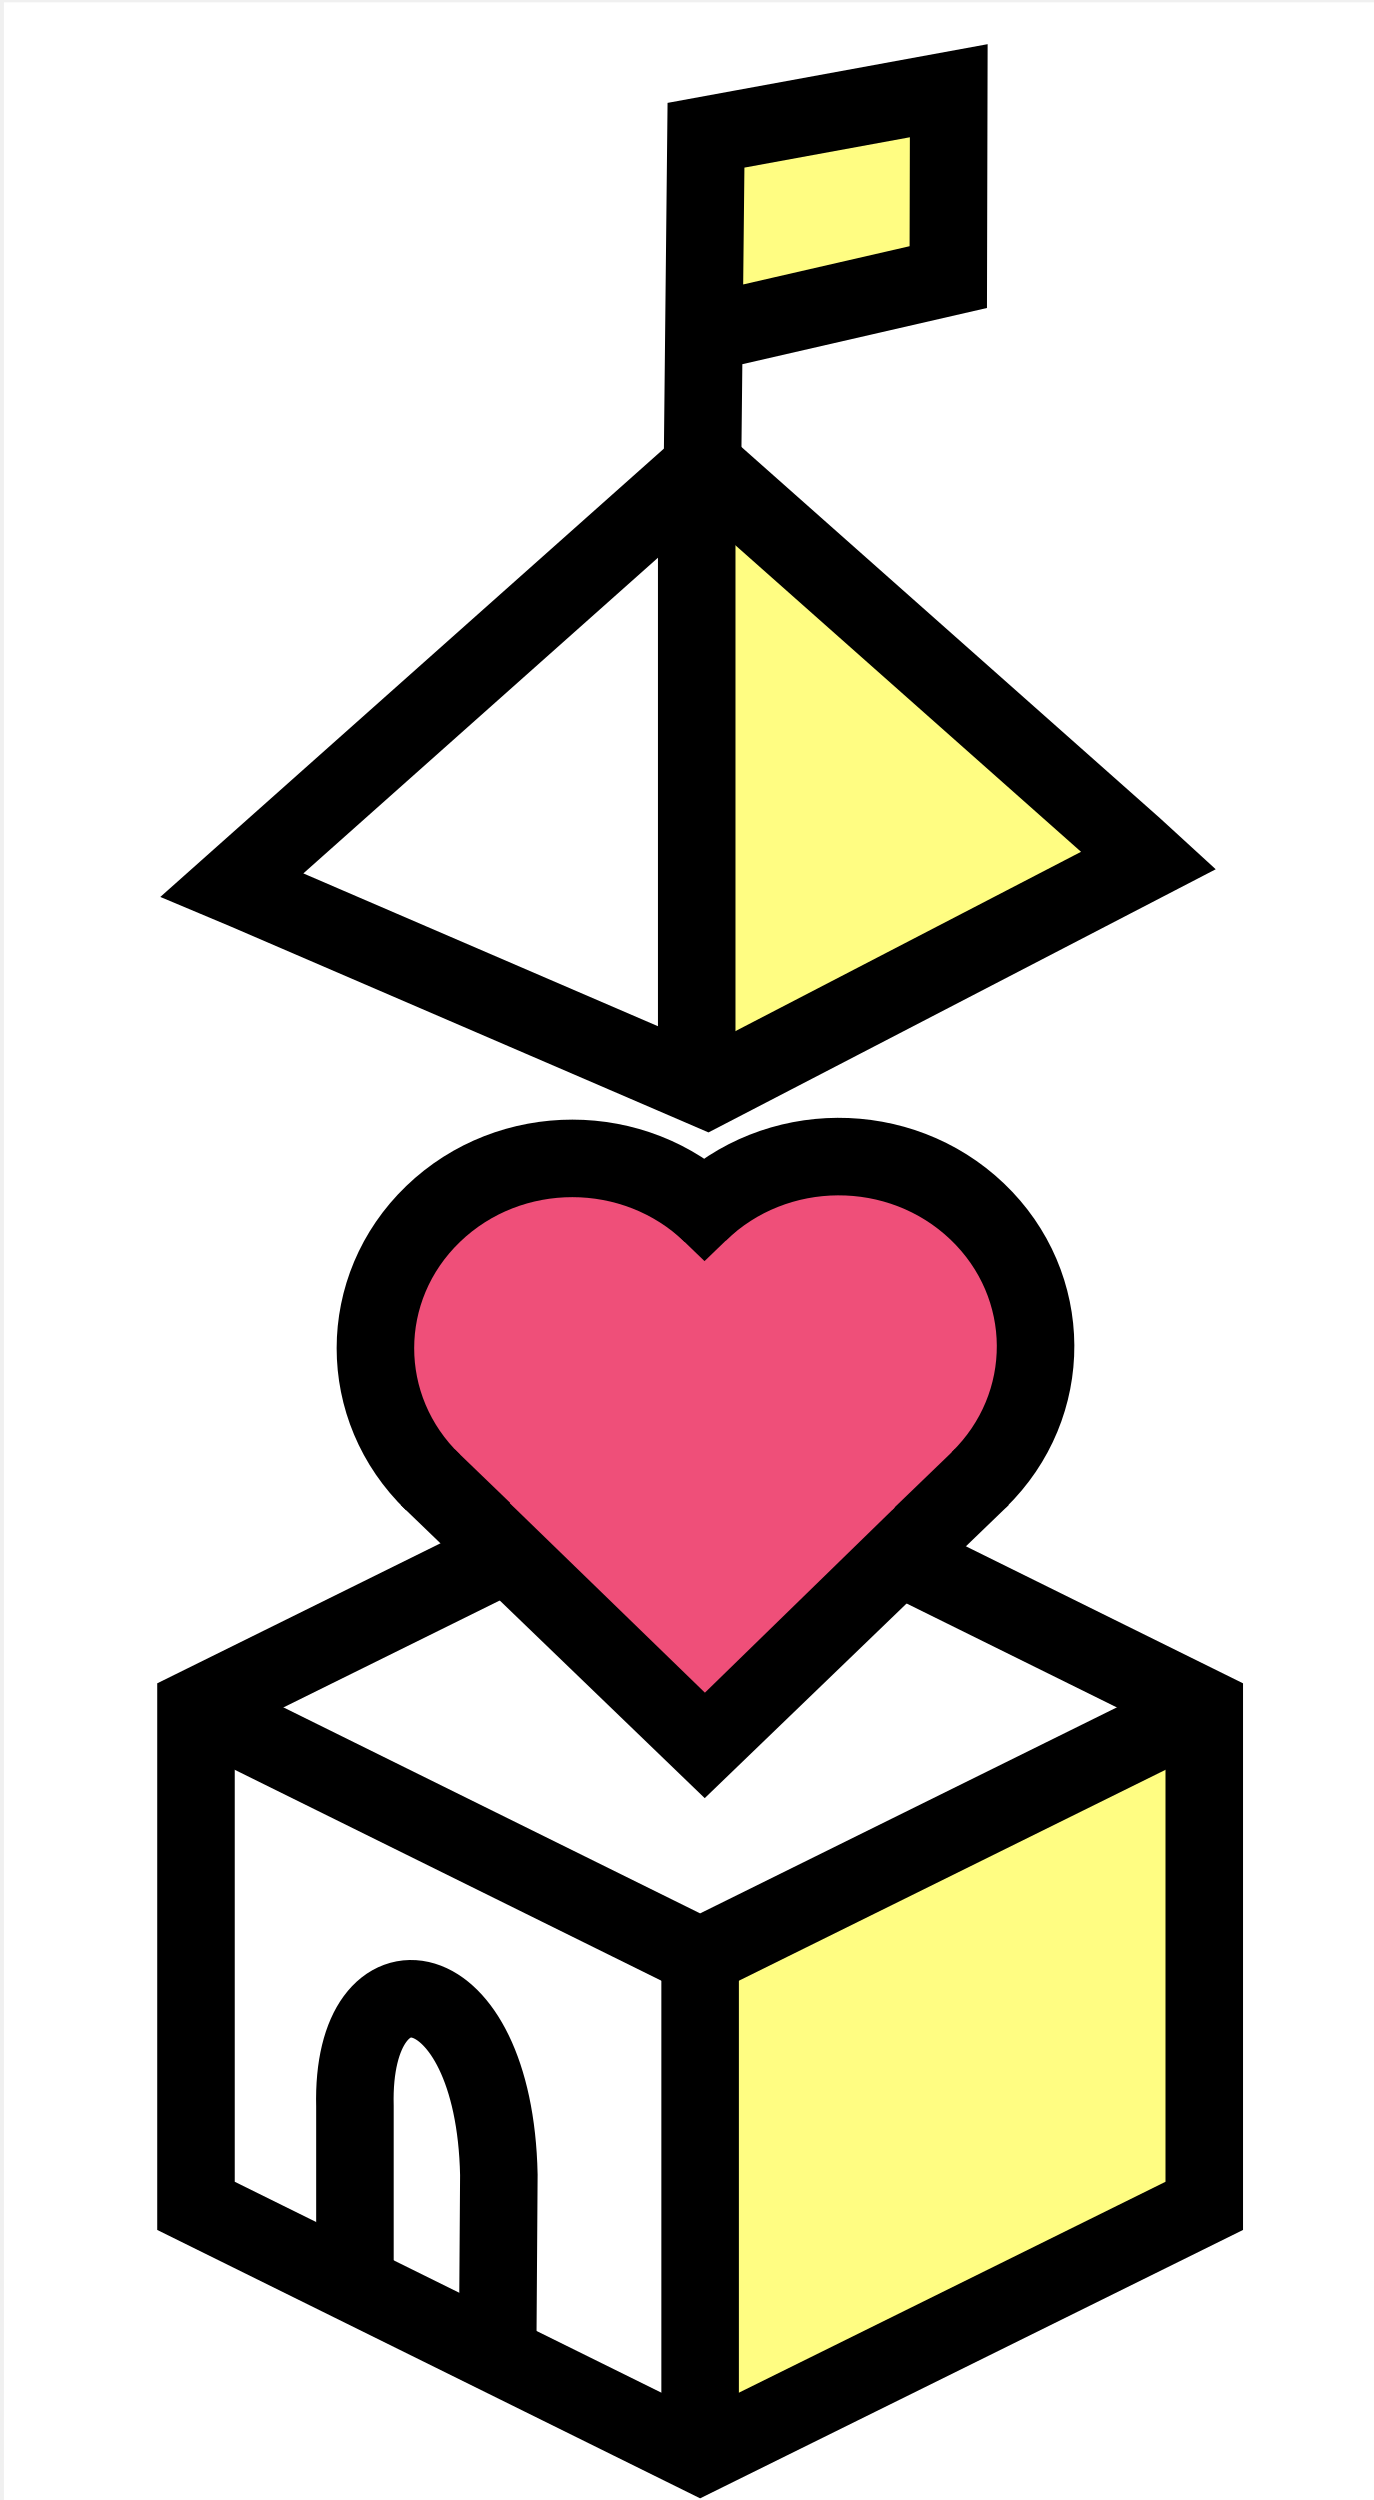
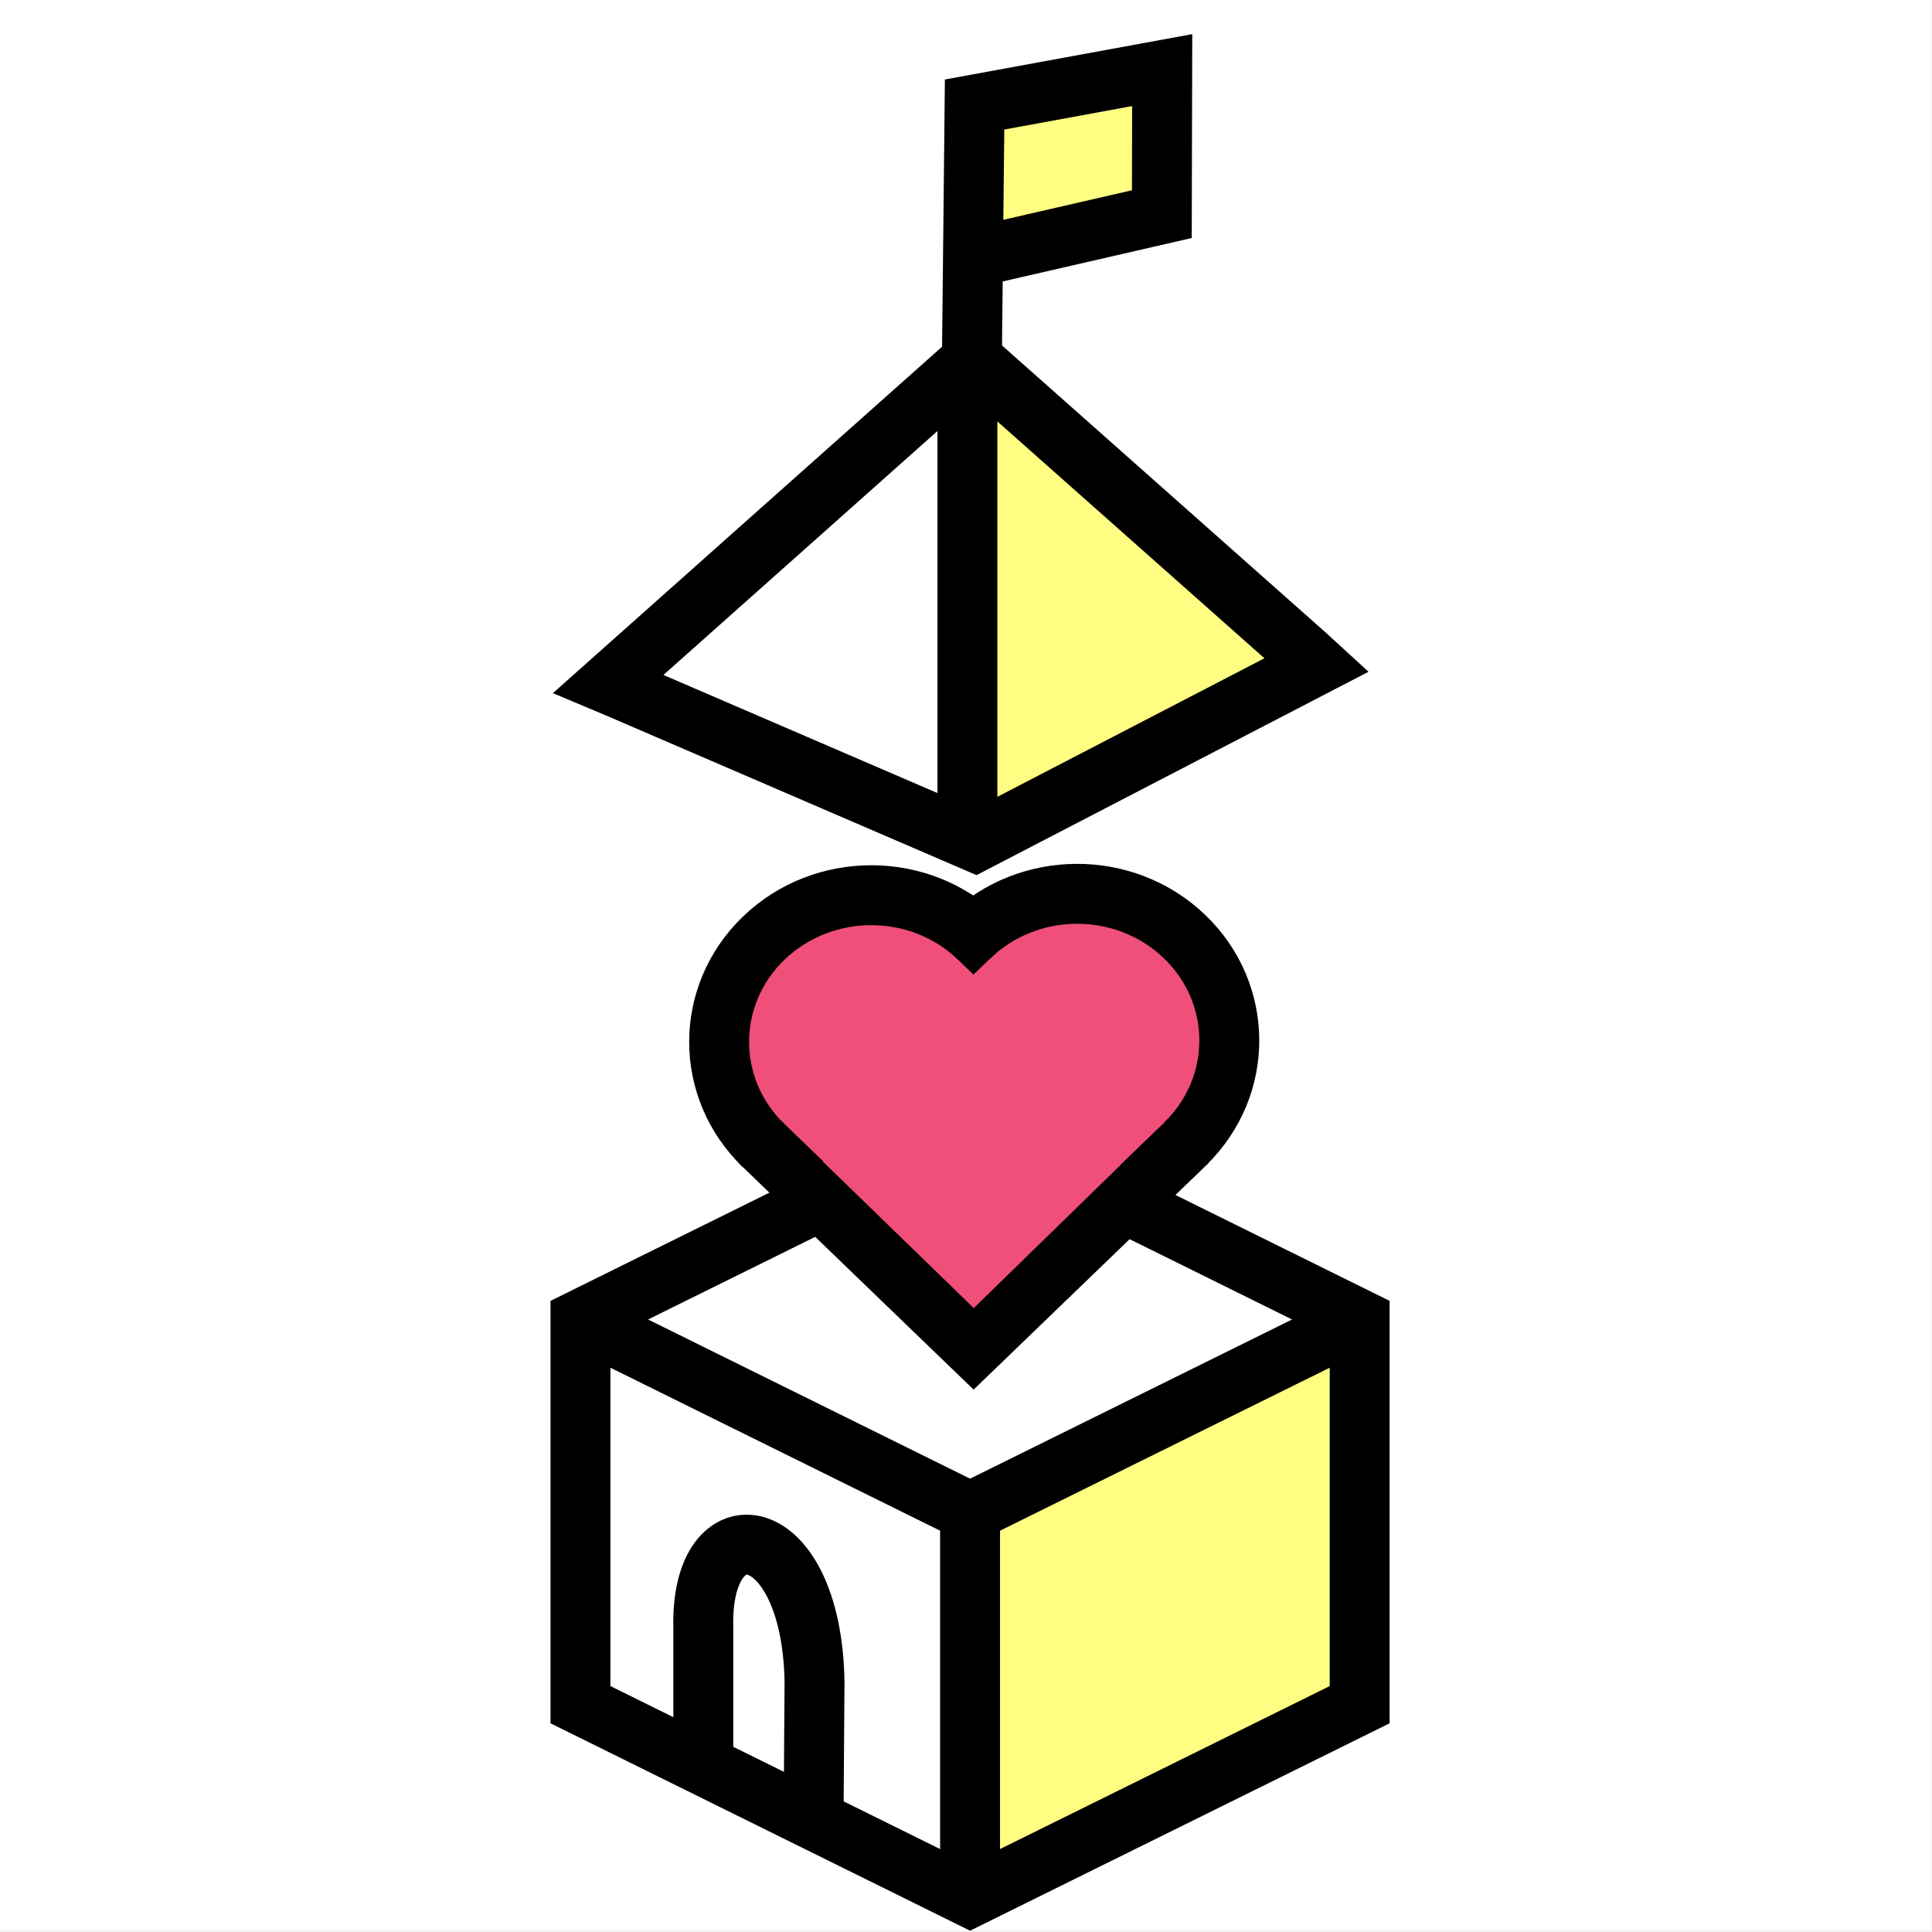
- <svg xmlns="http://www.w3.org/2000/svg" width="50mm" height="91mm" viewBox="0 0 177.165 322.441" id="svg6304" version="1.1">
+ <svg xmlns="http://www.w3.org/2000/svg" width="91mm" height="91mm" viewBox="0 0 322.441 322.441" id="svg6304" version="1.1">
  <defs id="defs6306" />
  <g id="layer1" transform="translate(0,-729.9212)">
-     <rect style="fill:#ffffff;fill-opacity:1;stroke:none;stroke-width:20;stroke-linecap:butt;stroke-miterlimit:4;stroke-dasharray:none;stroke-opacity:1" id="rect5599-0-5-4" width="177.165" height="322.441" x="0.509" y="730.219" />
-     <rect y="887.683" x="57.705" height="40.154" width="67.417" id="rect4252-2-8-2-2-0-9-2-4-6-0" style="fill:#ef4f79;fill-opacity:1;stroke:none;stroke-width:20;stroke-linecap:butt;stroke-miterlimit:4;stroke-dasharray:none;stroke-opacity:1" />
-     <path style="fill:#fffd82;fill-opacity:1;stroke:none;stroke-width:10;stroke-linecap:butt;stroke-miterlimit:4;stroke-dasharray:none;stroke-opacity:1" d="m 93.724,1012.572 0,-28.055 29.241,-14.416 29.241,-14.416 0,28.165 0,28.165 -28.962,14.306 c -15.929,7.868 -29.088,14.306 -29.241,14.306 -0.154,0 -0.279,-12.625 -0.279,-28.055 z" id="path6037-4-5-6" />
-     <path id="path4711-7-9-0-8-5-6-7-3-3-4-9-6-3-0-1-1" d="m 25.277,950.136 0,64.289 65.022,32.145 65.022,-32.145 0,-64.289 -65.022,-32.144 z" style="fill:none;fill-opacity:1;fill-rule:evenodd;stroke:#000000;stroke-width:10;stroke-linecap:butt;stroke-linejoin:miter;stroke-miterlimit:4;stroke-dasharray:none;stroke-opacity:1" />
-     <path id="path4713-8-3-8-0-9-3-4-1-5-3-9-1-9-6-0-8" d="m 25.277,950.136 65.022,32.144 65.022,-32.144 0,0" style="fill:none;fill-rule:evenodd;stroke:#000000;stroke-width:10;stroke-linecap:butt;stroke-linejoin:miter;stroke-miterlimit:4;stroke-dasharray:none;stroke-opacity:1" />
-     <path id="path4715-4-7-1-2-7-6-0-7-5-7-7-8-2-0-8-2" d="m 90.299,982.28 0,64.289" style="fill:none;fill-rule:evenodd;stroke:#000000;stroke-width:10;stroke-linecap:butt;stroke-linejoin:miter;stroke-miterlimit:4;stroke-dasharray:none;stroke-opacity:1" />
-     <path style="fill:#fffd82;fill-opacity:1;stroke:none;stroke-width:10;stroke-linecap:butt;stroke-miterlimit:4;stroke-dasharray:none;stroke-opacity:1" d="m 94.119,831.73 0,-32.365 20.533,18.225 c 11.293,10.024 21.606,19.183 22.918,20.353 1.311,1.17 2.265,2.23 2.119,2.355 -0.146,0.125 -8.73,4.59 -19.076,9.923 -10.346,5.333 -20.54,10.636 -22.653,11.785 l -3.842,2.089 0,-32.365 z" id="path6035-6-3-9" />
-     <path d="m 31.697,844.814 59.482,25.633 56.969,-29.555 -1.885,-1.727 -55.52,-49.241 -60.821,54.144 z" style="fill:none;fill-opacity:1;fill-rule:evenodd;stroke:#000000;stroke-width:10;stroke-linecap:butt;stroke-linejoin:miter;stroke-miterlimit:4;stroke-dasharray:none;stroke-opacity:1" id="path5150-4-7-7-6-7-8-0-9-9-3-0-7" />
-     <path id="path4715-4-7-1-2-1-7-6-6-2-8-0-5-3-6-8-4-9" d="m 89.86,796.338 0,71.05" style="fill:none;fill-rule:evenodd;stroke:#000000;stroke-width:10;stroke-linecap:butt;stroke-linejoin:miter;stroke-miterlimit:4;stroke-dasharray:none;stroke-opacity:1" />
-     <path style="fill:#ef4f79;fill-opacity:1;stroke:#000000;stroke-width:10;stroke-linecap:butt;stroke-miterlimit:4;stroke-dasharray:none;stroke-opacity:1" d="m 55.846,921.113 c -9.91,-9.567 -9.901,-25.07 0.021,-34.626 9.922,-9.556 25.999,-9.547 35.91,0.02" id="path4994-0-8-3-7-4-1-5-7-8-6-1-9-63-4-3" />
-     <path style="fill:#ef4f79;fill-opacity:1;stroke:#000000;stroke-width:10;stroke-linecap:butt;stroke-miterlimit:4;stroke-dasharray:none;stroke-opacity:1" d="m 90.126,886.355 c 9.864,-9.611 25.942,-9.692 35.909,-0.18 9.967,9.512 10.051,25.015 0.186,34.626" id="path4721-5-7-1-7-1-7-2-2-0-1-1-9-1-4-1-9-6" />
-     <path id="rect4719-5-2-8-9-7-7-4-5-8-3-1-1-7-4-5-3" d="m 126.631,920.433 -35.738,34.461 -35.738,-34.461" style="fill:none;fill-opacity:1;stroke:#000000;stroke-width:10;stroke-linecap:butt;stroke-miterlimit:4;stroke-dasharray:none;stroke-opacity:1" />
-     <rect transform="matrix(0.7198514,-0.6941282,0.7198514,0.6941282,0,0)" ry="0" y="699.783" x="-579.833" height="6.28" width="6.28" id="rect4933-0-0-1-0-6-3-9-6-8-9-4-1-9-4-8" style="fill:#000000;fill-opacity:1;stroke:none;stroke-width:20.998;stroke-linecap:butt;stroke-miterlimit:4;stroke-dasharray:none;stroke-opacity:1" />
-     <path style="fill:#ef4f79;fill-opacity:1;fill-rule:evenodd;stroke:none;stroke-width:20.998;stroke-linecap:butt;stroke-linejoin:miter;stroke-miterlimit:4;stroke-dasharray:none;stroke-opacity:1" d="m 65.754,923.805 25.162,24.43 24.441,-23.829 c 2.085,-6.252 -30.395,-27.093 -49.602,-0.601 z" id="path5086-0-6-6-6-8-1-6-3-5-4-0-3-2" />
-     <path style="fill:#fffd82;fill-opacity:1;fill-rule:evenodd;stroke:#000000;stroke-width:10;stroke-linecap:butt;stroke-linejoin:miter;stroke-miterlimit:4;stroke-dasharray:none;stroke-opacity:1" d="m 90.568,793.556 0.487,-46.191 31.311,-5.743 -0.061,24.038 -31.384,7.212" id="path5190-2-6-3-3-1-0-8-0-7-5-8-7" />
-     <path style="fill:none;fill-rule:evenodd;stroke:#000000;stroke-width:10;stroke-linecap:butt;stroke-linejoin:miter;stroke-miterlimit:4;stroke-dasharray:none;stroke-opacity:1" d="m 45.778,1026.51 0,-24.926 c -0.543,-20.879 17.994,-18.383 18.562,8.839 l -0.177,25.986" id="path5188-6-0-3-4-7-7-0-8-9-1-9-9" />
+     <rect style="fill:#ffffff;fill-opacity:1;stroke:none;stroke-width:20;stroke-linecap:butt;stroke-miterlimit:4;stroke-dasharray:none;stroke-opacity:1" id="rect5599-0-5-4" width="322.441" height="322.441" x="-0.068" y="729.642" />
+     <rect y="887.683" x="129.305" height="40.154" width="67.417" id="rect4252-2-8-2-2-0-9-2-4-6-0" style="fill:#ef4f79;fill-opacity:1;stroke:none;stroke-width:20;stroke-linecap:butt;stroke-miterlimit:4;stroke-dasharray:none;stroke-opacity:1" />
+     <path style="fill:#fffd82;fill-opacity:1;stroke:none;stroke-width:10;stroke-linecap:butt;stroke-miterlimit:4;stroke-dasharray:none;stroke-opacity:1" d="m 165.324,1012.572 0,-28.055 29.241,-14.416 29.241,-14.416 0,28.165 0,28.165 -28.962,14.306 c -15.929,7.868 -29.088,14.306 -29.241,14.306 -0.154,0 -0.279,-12.625 -0.279,-28.055 z" id="path6037-4-5-6" />
+     <path id="path4711-7-9-0-8-5-6-7-3-3-4-9-6-3-0-1-1" d="m 96.877,950.136 0,64.289 65.022,32.145 65.022,-32.145 0,-64.289 -65.022,-32.144 z" style="fill:none;fill-opacity:1;fill-rule:evenodd;stroke:#000000;stroke-width:10;stroke-linecap:butt;stroke-linejoin:miter;stroke-miterlimit:4;stroke-dasharray:none;stroke-opacity:1" />
+     <path id="path4713-8-3-8-0-9-3-4-1-5-3-9-1-9-6-0-8" d="m 96.877,950.136 65.022,32.144 65.022,-32.144 0,0" style="fill:none;fill-rule:evenodd;stroke:#000000;stroke-width:10;stroke-linecap:butt;stroke-linejoin:miter;stroke-miterlimit:4;stroke-dasharray:none;stroke-opacity:1" />
+     <path id="path4715-4-7-1-2-7-6-0-7-5-7-7-8-2-0-8-2" d="m 161.899,982.28 0,64.289" style="fill:none;fill-rule:evenodd;stroke:#000000;stroke-width:10;stroke-linecap:butt;stroke-linejoin:miter;stroke-miterlimit:4;stroke-dasharray:none;stroke-opacity:1" />
+     <path style="fill:#fffd82;fill-opacity:1;stroke:none;stroke-width:10;stroke-linecap:butt;stroke-miterlimit:4;stroke-dasharray:none;stroke-opacity:1" d="m 165.719,831.73 0,-32.365 20.533,18.225 c 11.293,10.024 21.606,19.183 22.918,20.353 1.311,1.17 2.265,2.23 2.119,2.355 -0.146,0.125 -8.73,4.59 -19.076,9.923 -10.346,5.333 -20.54,10.636 -22.653,11.785 l -3.842,2.089 0,-32.365 z" id="path6035-6-3-9" />
+     <path d="m 103.297,844.814 59.482,25.633 56.969,-29.555 -1.885,-1.727 -55.52,-49.241 -60.821,54.144 z" style="fill:none;fill-opacity:1;fill-rule:evenodd;stroke:#000000;stroke-width:10;stroke-linecap:butt;stroke-linejoin:miter;stroke-miterlimit:4;stroke-dasharray:none;stroke-opacity:1" id="path5150-4-7-7-6-7-8-0-9-9-3-0-7" />
+     <path id="path4715-4-7-1-2-1-7-6-6-2-8-0-5-3-6-8-4-9" d="m 161.459,796.338 0,71.05" style="fill:none;fill-rule:evenodd;stroke:#000000;stroke-width:10;stroke-linecap:butt;stroke-linejoin:miter;stroke-miterlimit:4;stroke-dasharray:none;stroke-opacity:1" />
+     <path style="fill:#ef4f79;fill-opacity:1;stroke:#000000;stroke-width:10;stroke-linecap:butt;stroke-miterlimit:4;stroke-dasharray:none;stroke-opacity:1" d="m 127.446,921.113 c -9.91,-9.567 -9.901,-25.07 0.021,-34.626 9.922,-9.556 25.999,-9.547 35.91,0.02" id="path4994-0-8-3-7-4-1-5-7-8-6-1-9-63-4-3" />
+     <path style="fill:#ef4f79;fill-opacity:1;stroke:#000000;stroke-width:10;stroke-linecap:butt;stroke-miterlimit:4;stroke-dasharray:none;stroke-opacity:1" d="m 161.726,886.355 c 9.864,-9.611 25.942,-9.692 35.909,-0.18 9.967,9.512 10.051,25.015 0.186,34.626" id="path4721-5-7-1-7-1-7-2-2-0-1-1-9-1-4-1-9-6" />
+     <path id="rect4719-5-2-8-9-7-7-4-5-8-3-1-1-7-4-5-3" d="m 198.23,920.433 -35.738,34.461 -35.738,-34.461" style="fill:none;fill-opacity:1;stroke:#000000;stroke-width:10;stroke-linecap:butt;stroke-miterlimit:4;stroke-dasharray:none;stroke-opacity:1" />
+     <rect transform="matrix(0.7198514,-0.6941282,0.7198514,0.6941282,0,0)" ry="0" y="749.515" x="-530.101" height="6.28" width="6.28" id="rect4933-0-0-1-0-6-3-9-6-8-9-4-1-9-4-8" style="fill:#000000;fill-opacity:1;stroke:none;stroke-width:20.998;stroke-linecap:butt;stroke-miterlimit:4;stroke-dasharray:none;stroke-opacity:1" />
+     <path style="fill:#ef4f79;fill-opacity:1;fill-rule:evenodd;stroke:none;stroke-width:20.998;stroke-linecap:butt;stroke-linejoin:miter;stroke-miterlimit:4;stroke-dasharray:none;stroke-opacity:1" d="m 137.354,923.805 25.162,24.43 24.441,-23.829 c 2.085,-6.252 -30.395,-27.093 -49.602,-0.601 z" id="path5086-0-6-6-6-8-1-6-3-5-4-0-3-2" />
+     <path style="fill:#fffd82;fill-opacity:1;fill-rule:evenodd;stroke:#000000;stroke-width:10;stroke-linecap:butt;stroke-linejoin:miter;stroke-miterlimit:4;stroke-dasharray:none;stroke-opacity:1" d="m 162.168,793.556 0.487,-46.191 31.311,-5.743 -0.061,24.038 -31.384,7.212" id="path5190-2-6-3-3-1-0-8-0-7-5-8-7" />
+     <path style="fill:none;fill-rule:evenodd;stroke:#000000;stroke-width:10;stroke-linecap:butt;stroke-linejoin:miter;stroke-miterlimit:4;stroke-dasharray:none;stroke-opacity:1" d="m 117.378,1026.51 0,-24.926 c -0.543,-20.879 17.994,-18.383 18.562,8.839 l -0.177,25.986" id="path5188-6-0-3-4-7-7-0-8-9-1-9-9" />
  </g>
</svg>
